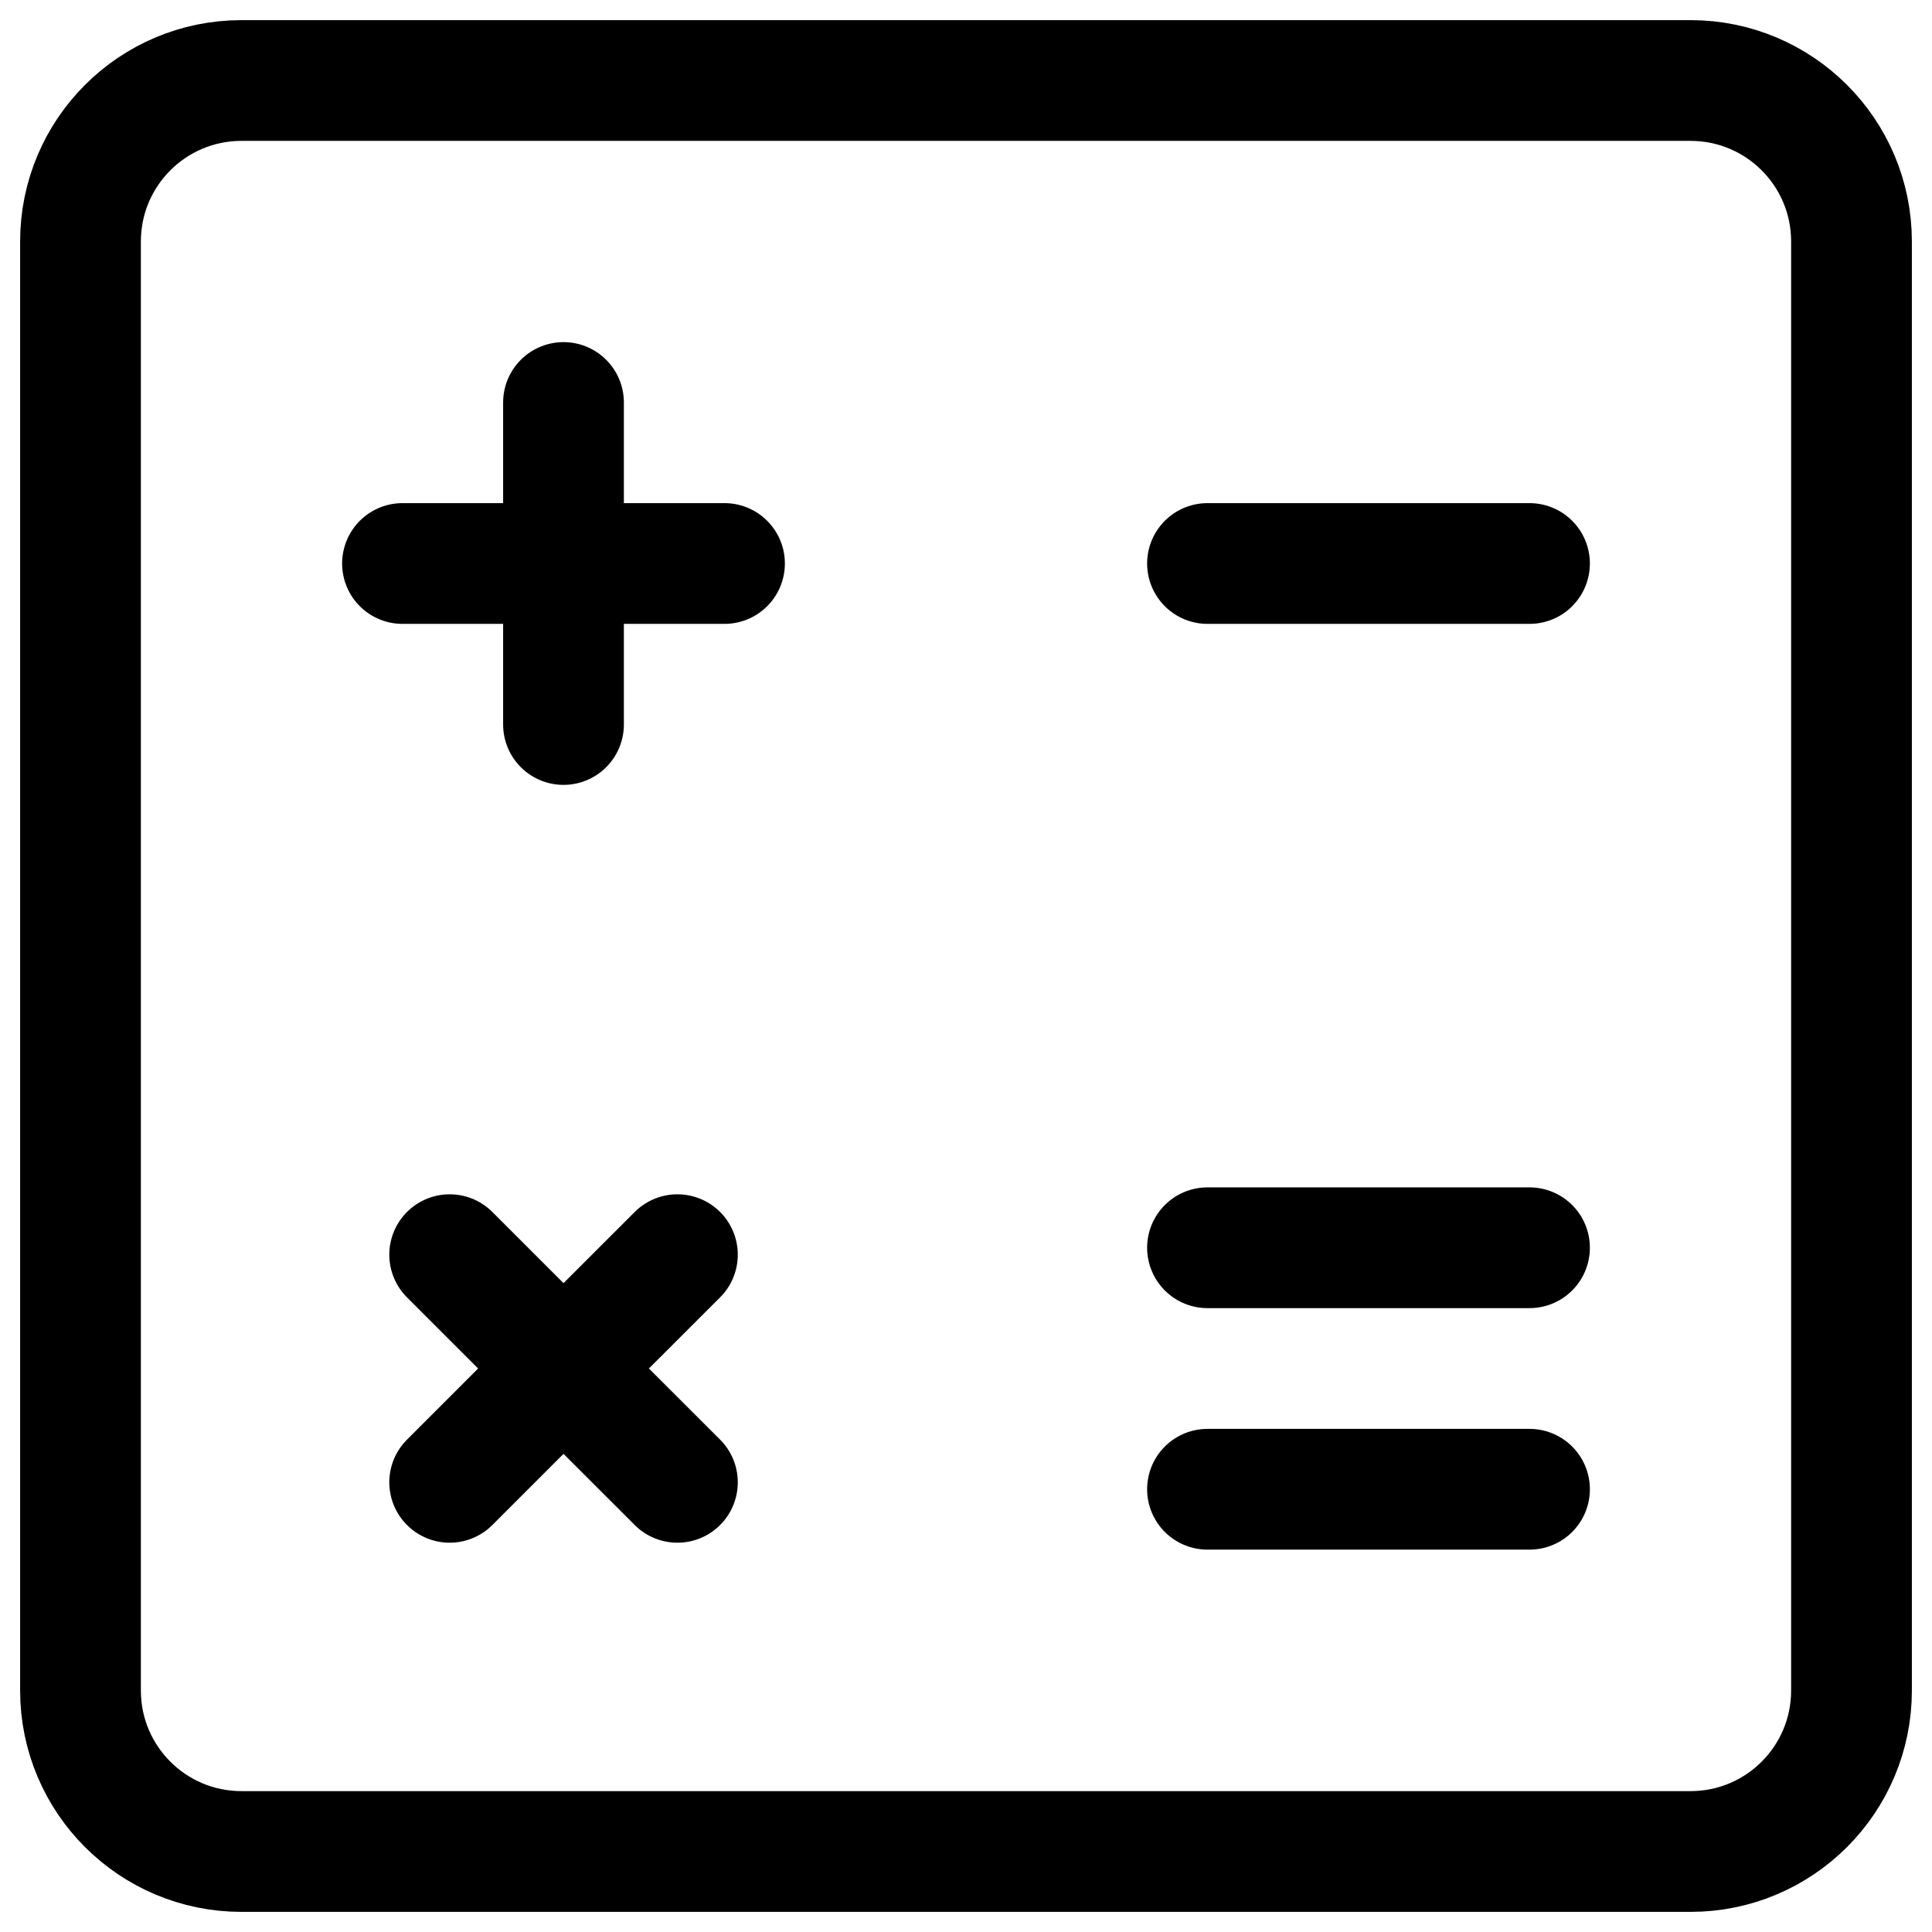
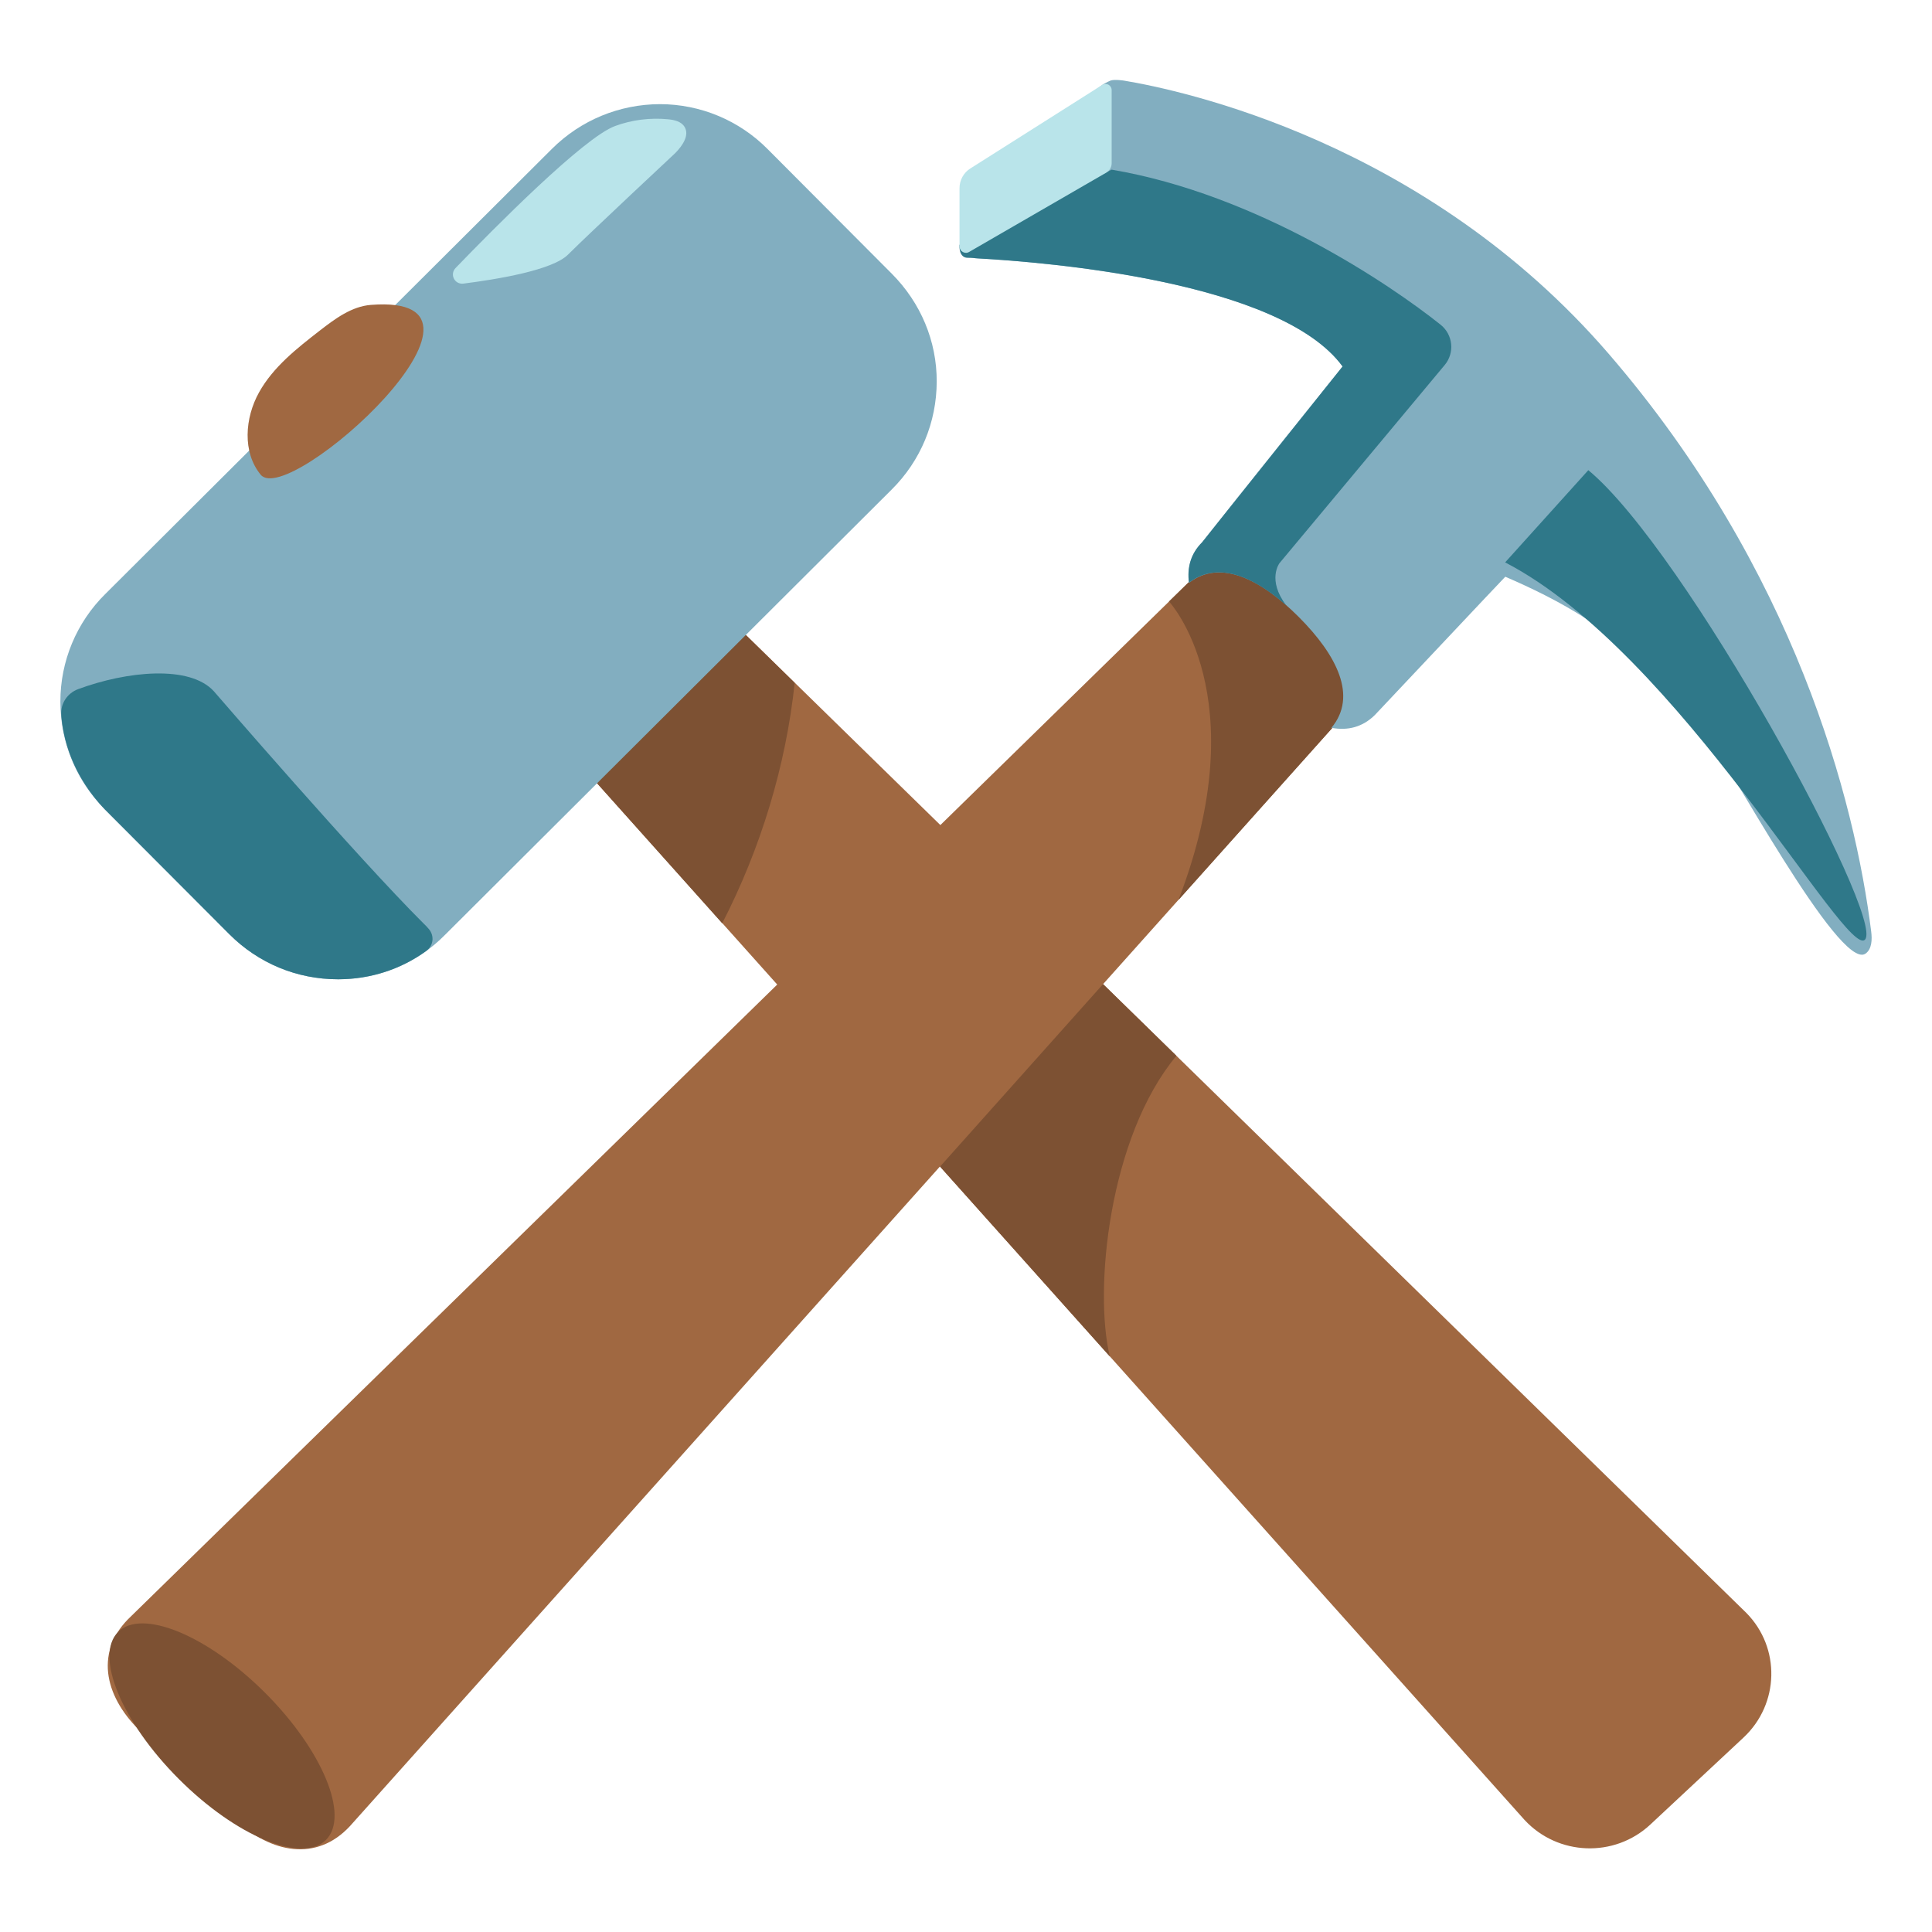
- <svg xmlns="http://www.w3.org/2000/svg" width="24px" height="24px" stroke-width="1.5" viewBox="0 0 24 24" fill="none" color="#000000">
-   <path d="M1 21V3C1 1.895 1.895 1 3 1H21C22.105 1 23 1.895 23 3V21C23 22.105 22.105 23 21 23H3C1.895 23 1 22.105 1 21Z" stroke="#000000" stroke-width="1.5" />
-   <path d="M15 7L17 7H19" stroke="#000000" stroke-width="1.5" stroke-linecap="round" stroke-linejoin="round" />
-   <path d="M15 15.5H17L19 15.5" stroke="#000000" stroke-width="1.5" stroke-linecap="round" stroke-linejoin="round" />
-   <path d="M15 18.5H17H19" stroke="#000000" stroke-width="1.5" stroke-linecap="round" stroke-linejoin="round" />
-   <path d="M5 7H7M9 7H7M7 7V5M7 7V9" stroke="#000000" stroke-width="1.5" stroke-linecap="round" stroke-linejoin="round" />
-   <path d="M5.586 18.414L7 17M8.415 15.586L7 17M7 17L5.586 15.586M7 17L8.415 18.414" stroke="#000000" stroke-width="1.5" stroke-linecap="round" stroke-linejoin="round" />
+ <svg xmlns="http://www.w3.org/2000/svg" width="800px" height="800px" viewBox="0 0 128 128" aria-hidden="true" role="img" class="iconify iconify--noto" preserveAspectRatio="xMidYMid meet">
+   <path d="M115.52 115.11l-6.18 5.77c-2.38 2.22-6.13 2.08-8.34-.31L21.75 31.98l9.47-7.7l84.48 82.58c2.28 2.31 2.19 6.03-.18 8.25z" fill="#a06841" />
+   <path d="M28.99 40.08l18.86 21.09c2.55-4.96 4.22-10.44 4.8-15.93l-18.1-17.71a15.997 15.997 0 0 0-3.4 4.24c-1.39 2.55-2.06 5.41-2.16 8.31z" fill="#7d5133" />
+   <path d="M59.09 18.14l-8.23-8.26a10.058 10.058 0 0 0-7.14-2.98c-2.68.01-5.23 1.05-7.15 2.96L6.98 39.35A10 10 0 0 0 4 46.49c0 2.7 1.05 5.23 2.96 7.15l8.24 8.26c1.92 1.92 4.47 2.98 7.19 2.98h.06c2.69-.01 5.2-1.07 7.05-2.96l29.58-29.49c1.92-1.91 2.97-4.45 2.98-7.14s-1.06-5.23-2.97-7.15z" fill="#82aec0" />
+   <path d="M24.57 20.2c-1.28.1-2.37.92-3.38 1.7c-1.52 1.18-3.09 2.41-4.03 4.1s-1.11 3.96.11 5.45c1.85 2.25 17.64-12.06 7.3-11.25z" fill="#a06841" />
+   <path d="M28.05 61.17C23.63 56.76 14.4 46.06 14.17 45.8c-1.6-1.76-5.76-1.34-9-.14c-.7.26-1.17.95-1.11 1.7c.1 1.44.65 3.93 2.9 6.28l8.24 8.26c1.92 1.92 4.47 2.98 7.19 2.98h.06c2.12-.01 4.12-.67 5.78-1.87c.48-.34.57-.99.19-1.45c-.12-.14-.24-.27-.37-.39z" fill="#2f7889" />
+   <path d="M9.4 114.79l6.18 5.77c2.38 2.22 5.4 2.81 7.61.42l79.24-88.59l-9.47-7.7l-84.47 82.58c-2.28 2.32-1.47 5.3.91 7.52z" fill="#a06841" />
+   <path d="M95.19 40.49L78.08 59.62c5.2-13.54-.63-19.77-.63-19.77l12.19-11.91c1.36 1.21 2.53 2.65 3.4 4.24c1.39 2.55 2.06 5.41 2.15 8.31z" fill="#7d5133" />
+   <path d="M99.62 20.61c1.28.1 2.37.92 3.38 1.7c1.52 1.18 3.09 2.41 4.03 4.1s1.11 3.96-.11 5.45c-1.85 2.26-17.65-12.05-7.3-11.25z" fill="#a06841" />
+   <path d="M62.28 77.29l11.25 12.58c-1.07-4.39-.07-14.54 4.41-19.92l-4.86-4.75l-10.8 12.09z" fill="#7d5133" />
+   <path d="M123.97 61.71c-1.08-8.66-5.05-23.96-17.39-38.27C94.43 9.36 78.24 5.97 74.46 5.34c0 0-.63-.1-.89 0c-.22.09-.49.25-.49.25l-8.72 6.43s-.4 5.06.25 5.09c4.2.22 20.15 1.42 24.34 7.17c0 0-7.17 8.91-9.26 11.6h.01c-.02.02-.04.03-.05.05c-.76.76-1 1.68-.87 2.68c2.07-1.6 4.77-.23 7.26 2.26c2.53 2.53 3.92 5.26 2.17 7.35c1.08.2 2.06-.04 2.88-.85c.13-.13 8.63-9.17 8.64-9.16c7.29 3.14 9.39 5.88 13.36 10.55c1.29 1.52 8.75 15.55 10.49 14.43c.44-.29.46-.95.39-1.48z" fill="#82aec0" />
+   <path d="M99.72 37.26l5.51-6.11c6.45 5.33 19.62 29.55 18.34 31.09c-1.21 1.45-12.28-18.98-23.85-24.98z" fill="#2f7889" />
+   <path d="M44.74 10.14c.47-.48.96-1.18.61-1.74c-.22-.36-.69-.46-1.11-.5c-1.18-.11-2.38.04-3.49.45c-2.08.76-8.04 6.79-10.57 9.41a.61.61 0 0 0 .52 1.03c2.2-.28 5.89-.88 6.93-1.92c1.51-1.5 7.11-6.73 7.11-6.73z" fill="#b9e4ea" />
+   <ellipse transform="rotate(-45.001 14.712 115.012)" cx="14.71" cy="115.01" rx="4.04" ry="9.74" fill="#7d5133" />
+   <path d="M88.95 24.28s-9.3 11.63-9.31 11.65c-.76.76-1 1.68-.87 2.68c1.84-1.43 4.19-.49 6.44 1.49c-1.28-1.69-.44-2.79-.44-2.79s8.22-9.85 10.94-13.12c.68-.81.56-2.02-.27-2.68c-3.3-2.63-12.11-8.63-21.79-10.27l-10.08 4.98c-.03.53.17.86.54.86c.28 0 .69.04.69.04c4.48.25 20.02 1.5 24.15 7.16z" fill="#2f7889" />
+   <path d="M64.21 16.69l9.08-5.25c.22-.13.36-.36.36-.62V5.97c0-.32-.35-.52-.63-.34l-8.73 5.53c-.45.28-.72.78-.72 1.31v3.86c0 .32.36.53.64.36z" fill="#b9e4ea" />
+   <path fill="none" d="M46.88 9.51L11.42 44.97" />
</svg>
